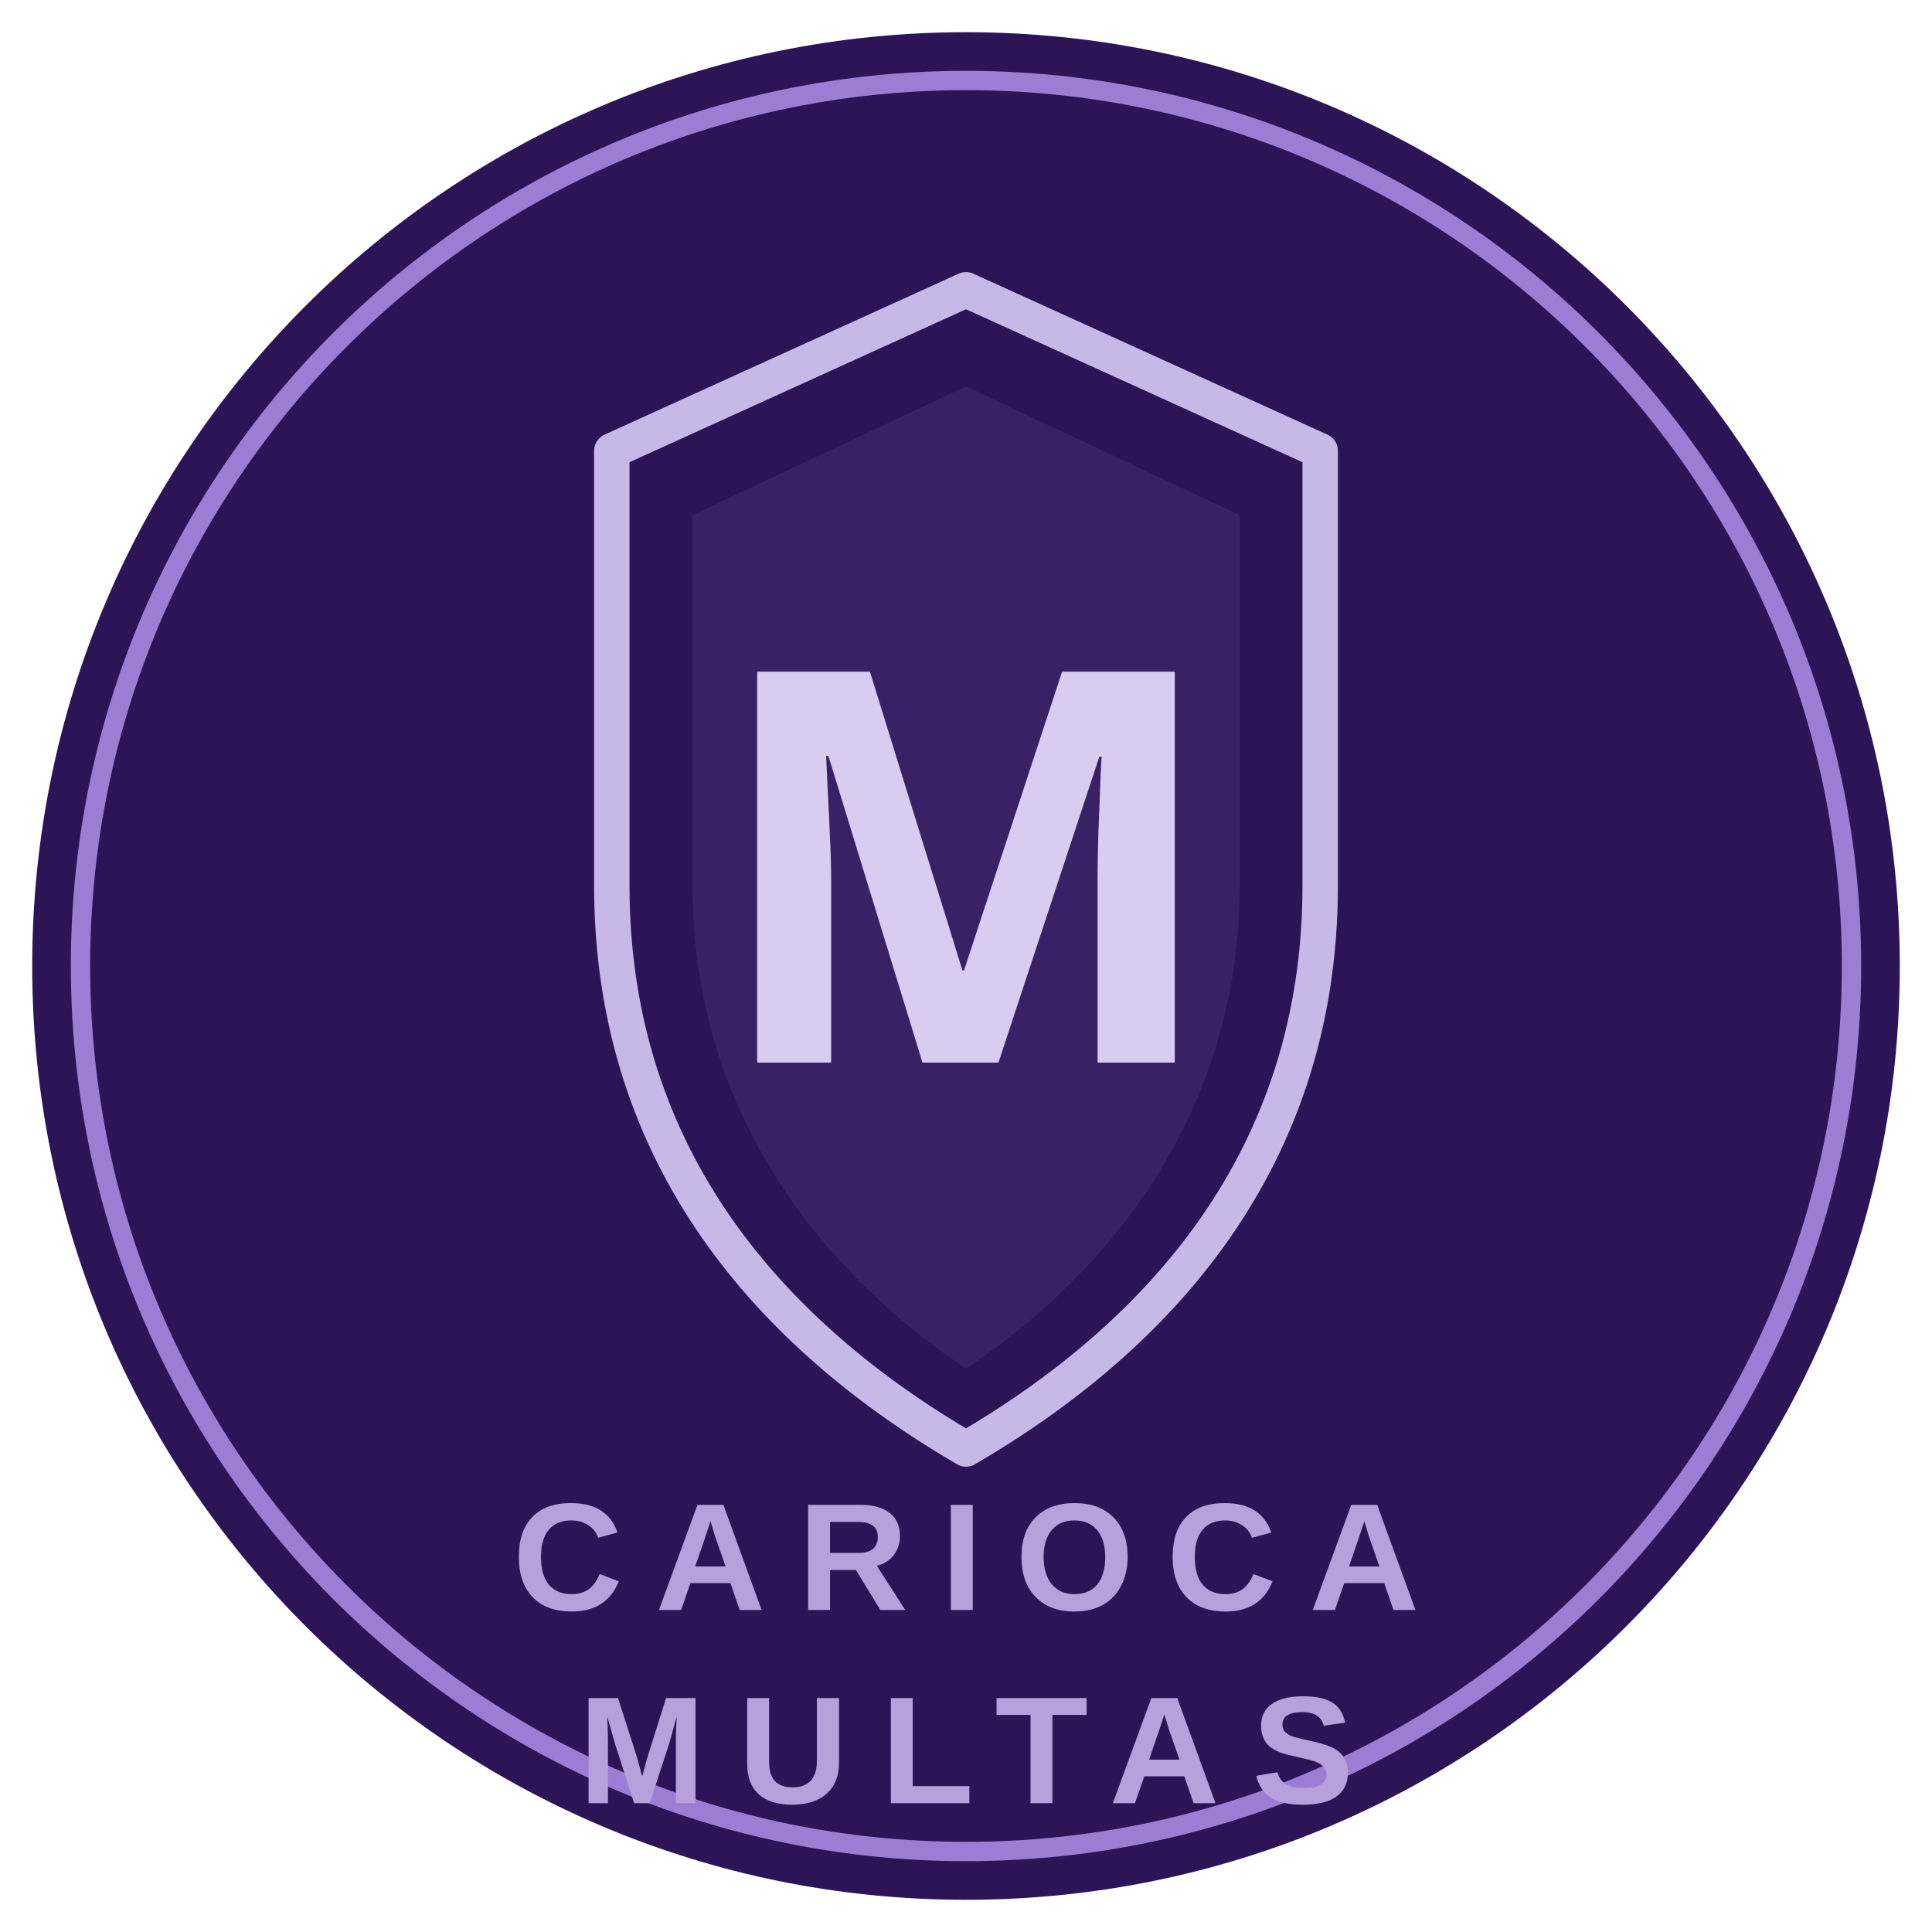
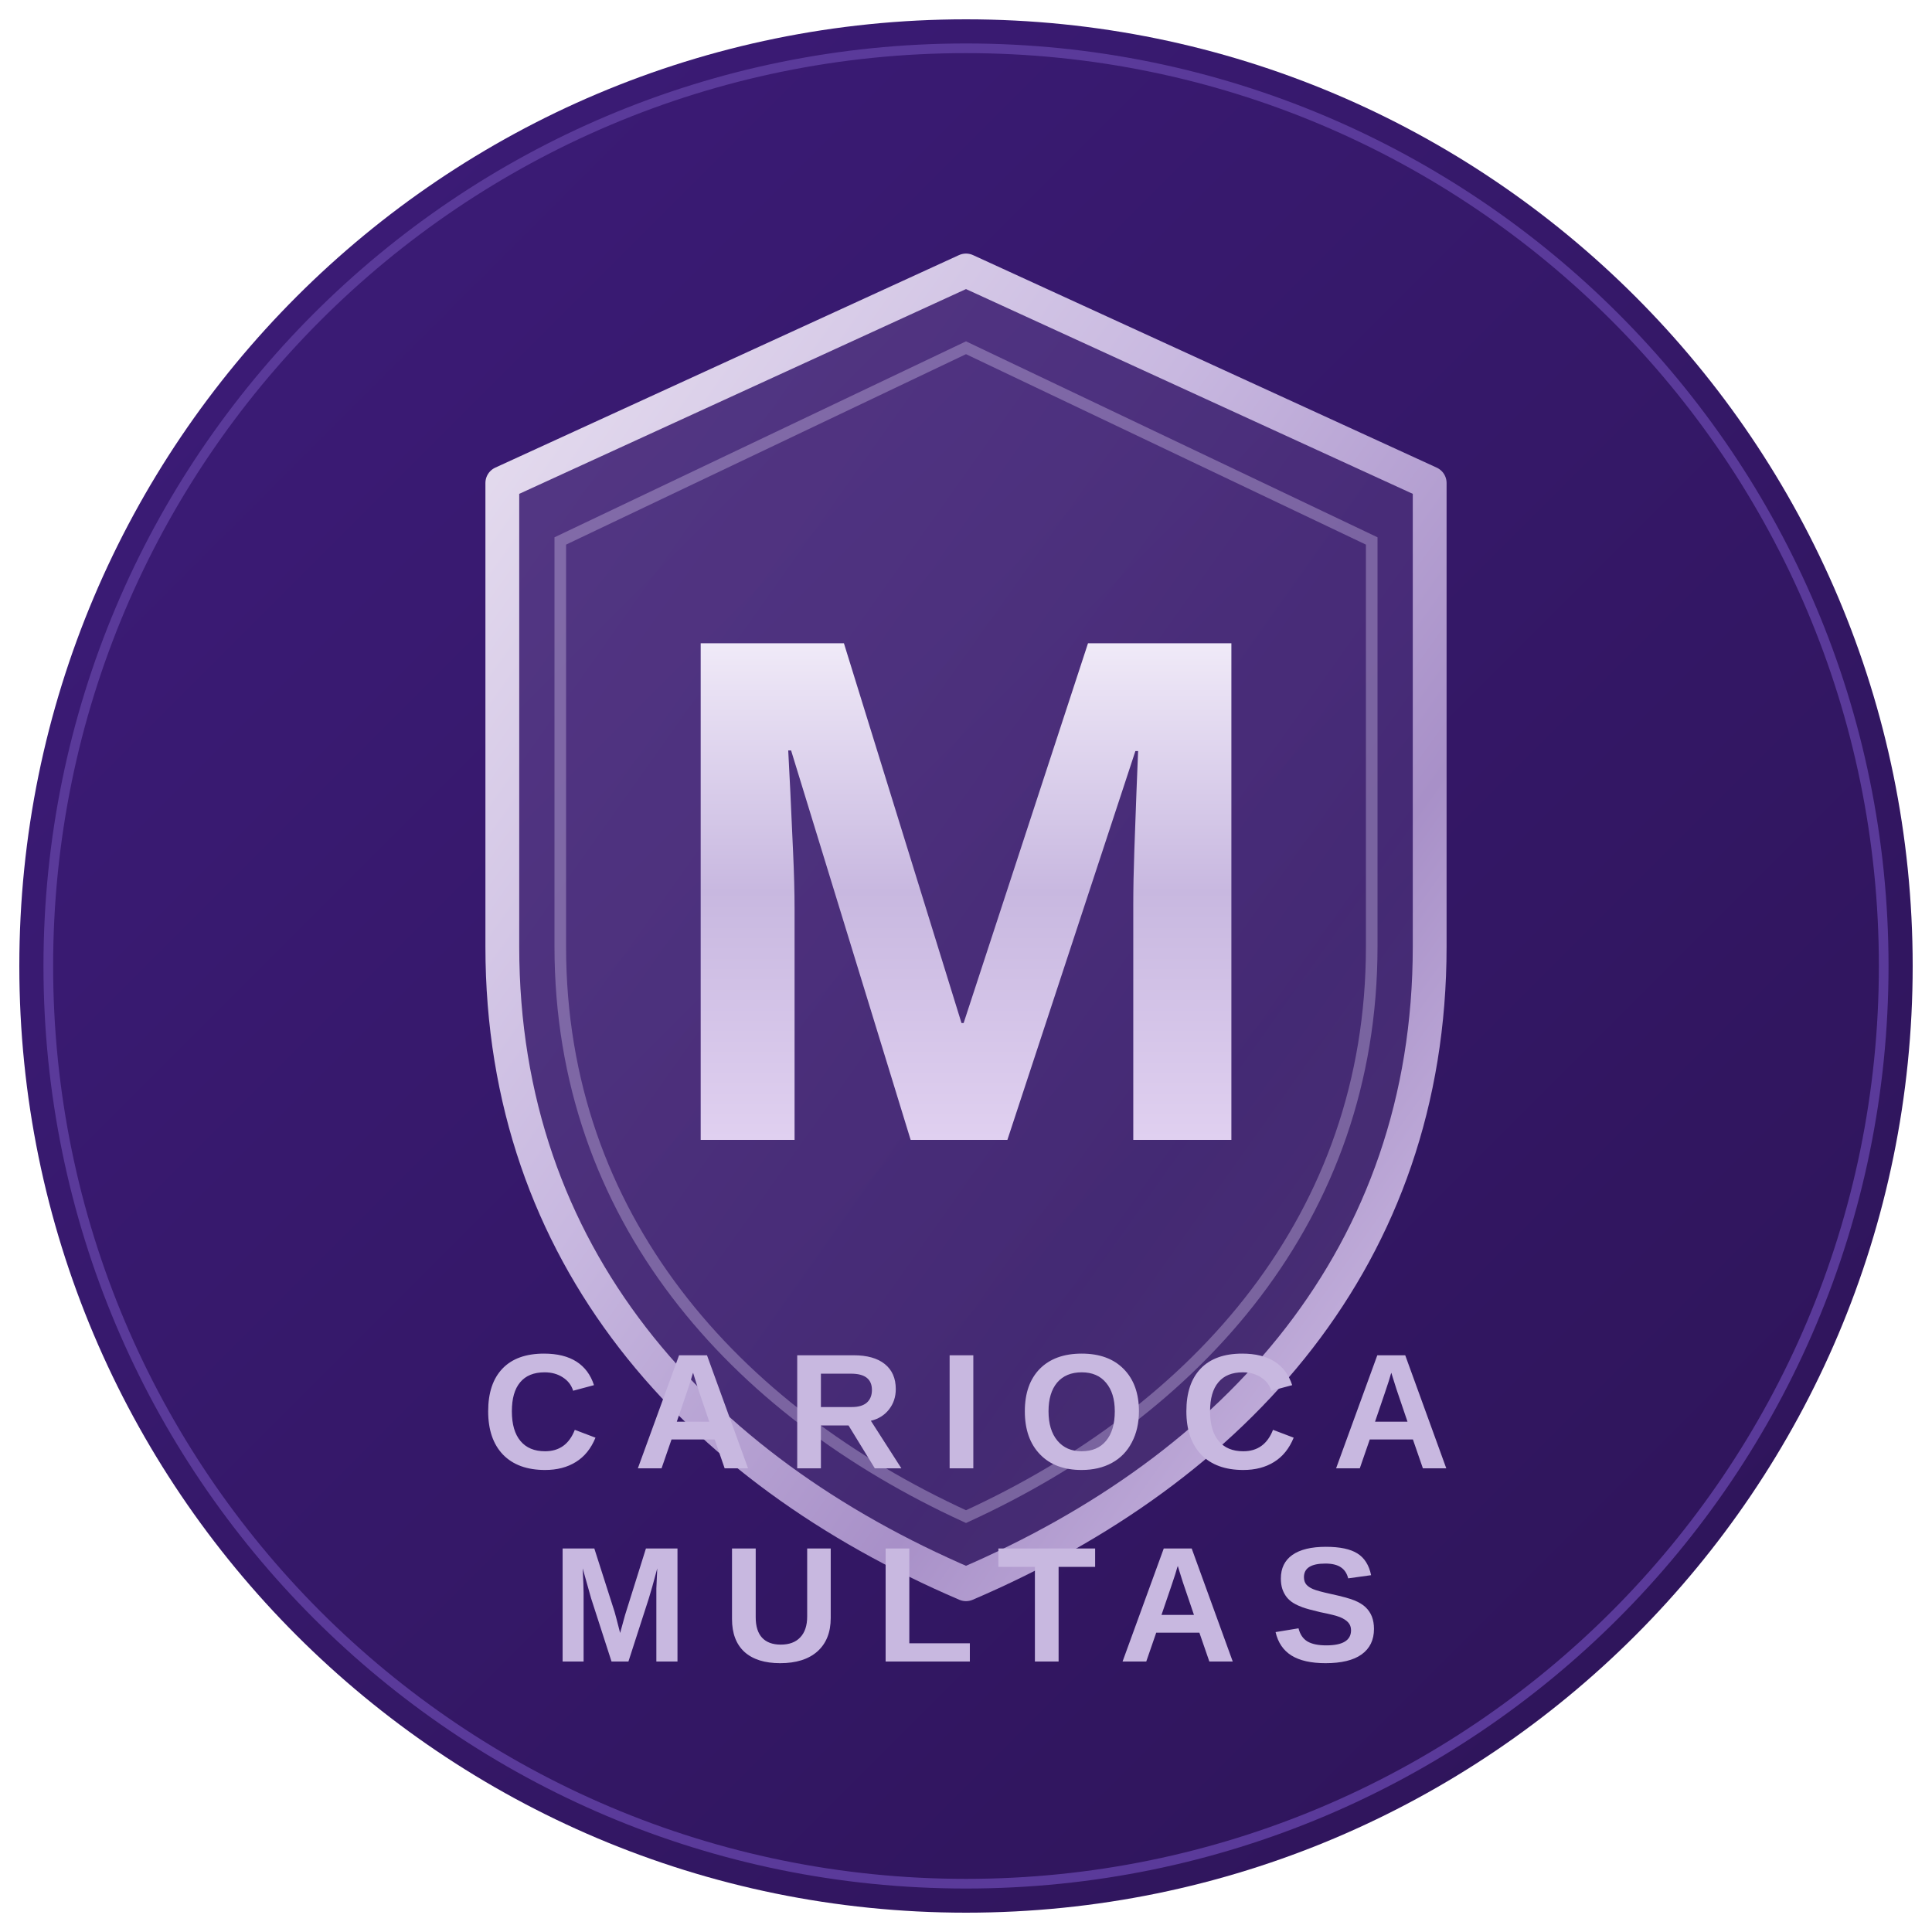
- <svg xmlns="http://www.w3.org/2000/svg" viewBox="0 0 120 120" width="120" height="120">
-   <circle cx="60" cy="60" r="58" fill="#2D1457" />
-   <circle cx="60" cy="60" r="55" fill="none" stroke="#9B7DD4" stroke-width="1.2" />
-   <path d="M60 18 L82 28 L82 55 C82 72 72 83 60 90 C48 83 38 72 38 55 L38 28 Z" fill="none" stroke="#C8B8E8" stroke-width="2.2" stroke-linejoin="round" />
-   <path d="M60 24 L77 32 L77 55 C77 69 69 79 60 85 C51 79 43 69 43 55 L43 32 Z" fill="rgba(155,125,212,0.12)" />
-   <text x="60" y="66" text-anchor="middle" font-family="'Arial Black', 'Impact', sans-serif" font-size="34" font-weight="900" fill="#DACCF0" letter-spacing="-1">M</text>
-   <text x="60" y="100" text-anchor="middle" font-family="Arial, sans-serif" font-size="9.5" font-weight="700" fill="#B8A0DC" letter-spacing="2">CARIOCA</text>
-   <text x="60" y="112" text-anchor="middle" font-family="Arial, sans-serif" font-size="9.5" font-weight="700" fill="#B8A0DC" letter-spacing="2">MULTAS</text>
+ <svg xmlns="http://www.w3.org/2000/svg" viewBox="0 0 200 200" width="200" height="200">
+   <defs>
+     <linearGradient id="silverShield" x1="0%" y1="0%" x2="100%" y2="100%">
+       <stop offset="0%" stop-color="#e8e0f0" />
+       <stop offset="40%" stop-color="#c8b8e0" />
+       <stop offset="70%" stop-color="#a890c8" />
+       <stop offset="100%" stop-color="#d4c4e8" />
+     </linearGradient>
+     <linearGradient id="silverM" x1="0%" y1="0%" x2="0%" y2="100%">
+       <stop offset="0%" stop-color="#f0eaf8" />
+       <stop offset="50%" stop-color="#c8b8e0" />
+       <stop offset="100%" stop-color="#e0d0f0" />
+     </linearGradient>
+     <linearGradient id="bgGrad" x1="0%" y1="0%" x2="100%" y2="100%">
+       <stop offset="0%" stop-color="#3D1C7A" />
+       <stop offset="100%" stop-color="#2D1457" />
+     </linearGradient>
+   </defs>
+   <circle cx="100" cy="100" r="98" fill="url(#bgGrad)" />
+   <circle cx="100" cy="100" r="95" fill="none" stroke="#5a3a9a" stroke-width="1" />
+   <path d="M100 28 L148 50 L148 98 C148 130 128 152 100 164 C72 152 52 130 52 98 L52 50 Z" fill="url(#silverShield)" opacity="0.15" />
+   <path d="M100 28 L148 50 L148 98 C148 130 128 152 100 164 C72 152 52 130 52 98 L52 50 Z" fill="none" stroke="url(#silverShield)" stroke-width="3.5" stroke-linejoin="round" />
+   <path d="M100 36 L142 56 L142 98 C142 126 124 146 100 157 C76 146 58 126 58 98 L58 56 Z" fill="none" stroke="#c8b8e0" stroke-width="1.2" opacity="0.4" />
+   <text x="100" y="118" text-anchor="middle" font-family="'Arial Black','Arial Bold',sans-serif" font-size="72" font-weight="900" fill="url(#silverM)" letter-spacing="-2">M</text>
+   <text x="100" y="152" text-anchor="middle" font-family="Arial,sans-serif" font-size="17" font-weight="700" fill="#c8b8e0" letter-spacing="3.5">CARIOCA</text>
+   <text x="100" y="172" text-anchor="middle" font-family="Arial,sans-serif" font-size="17" font-weight="700" fill="#c8b8e0" letter-spacing="3.5">MULTAS</text>
</svg>
